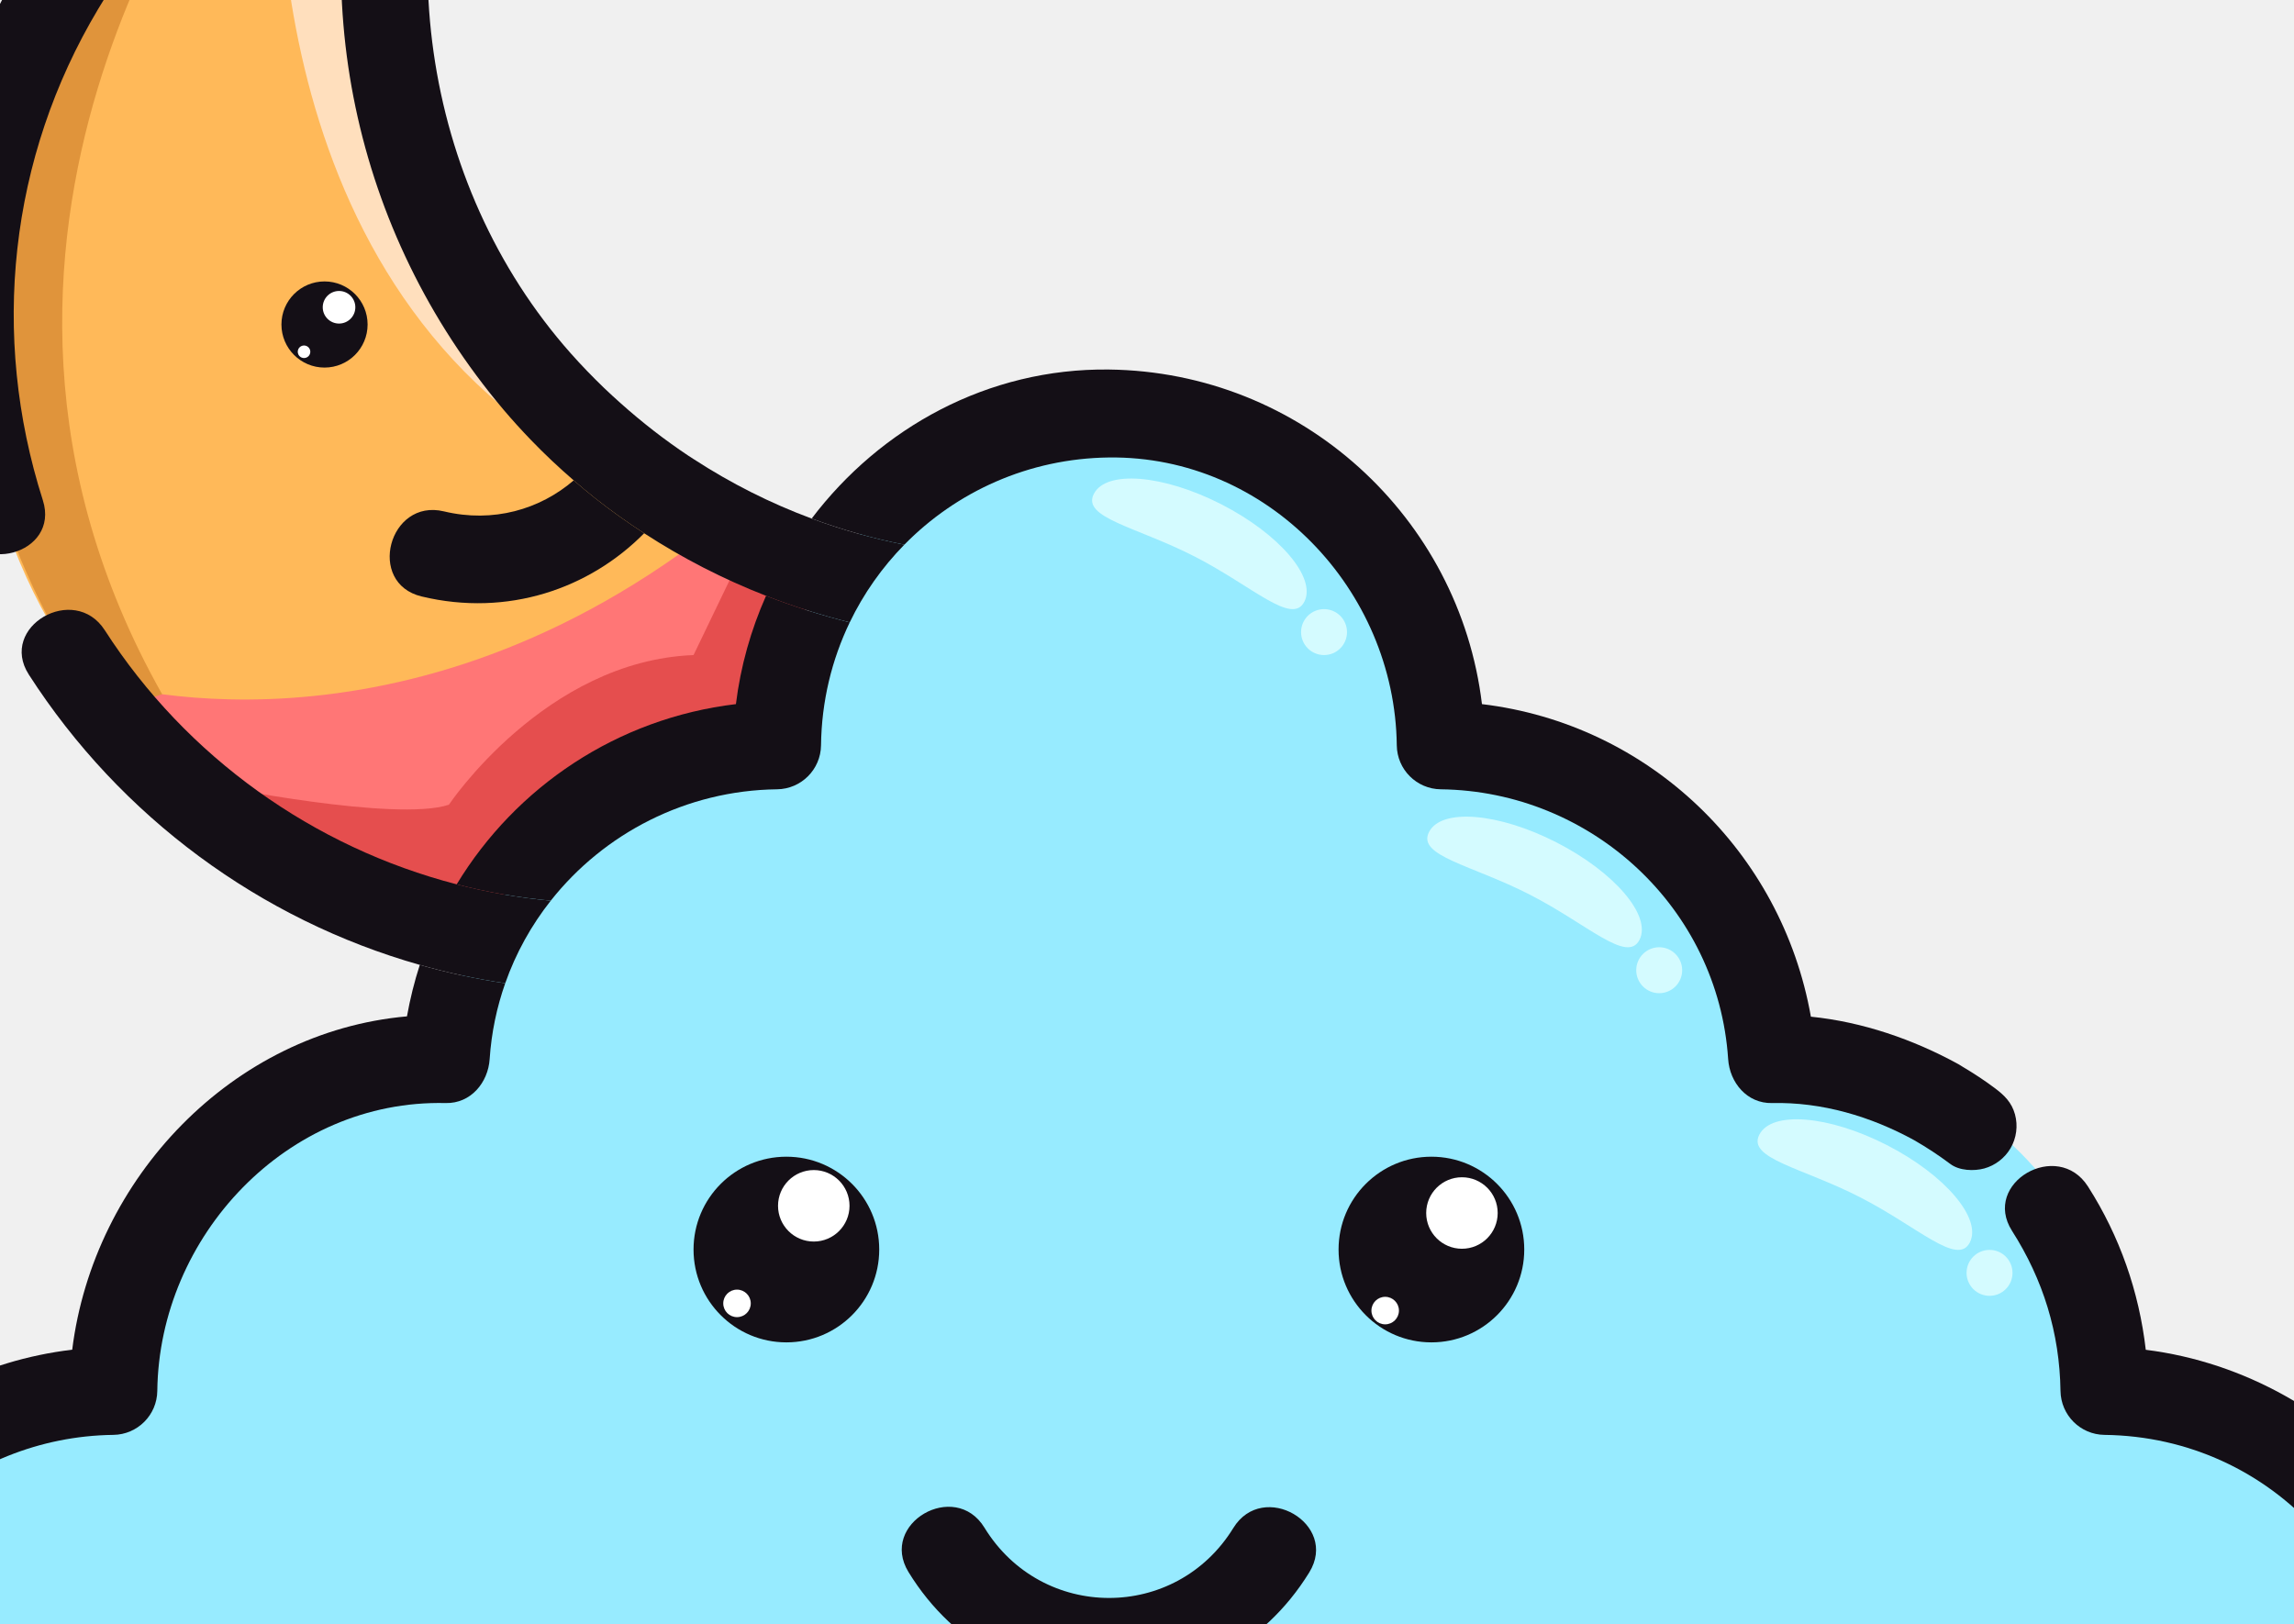
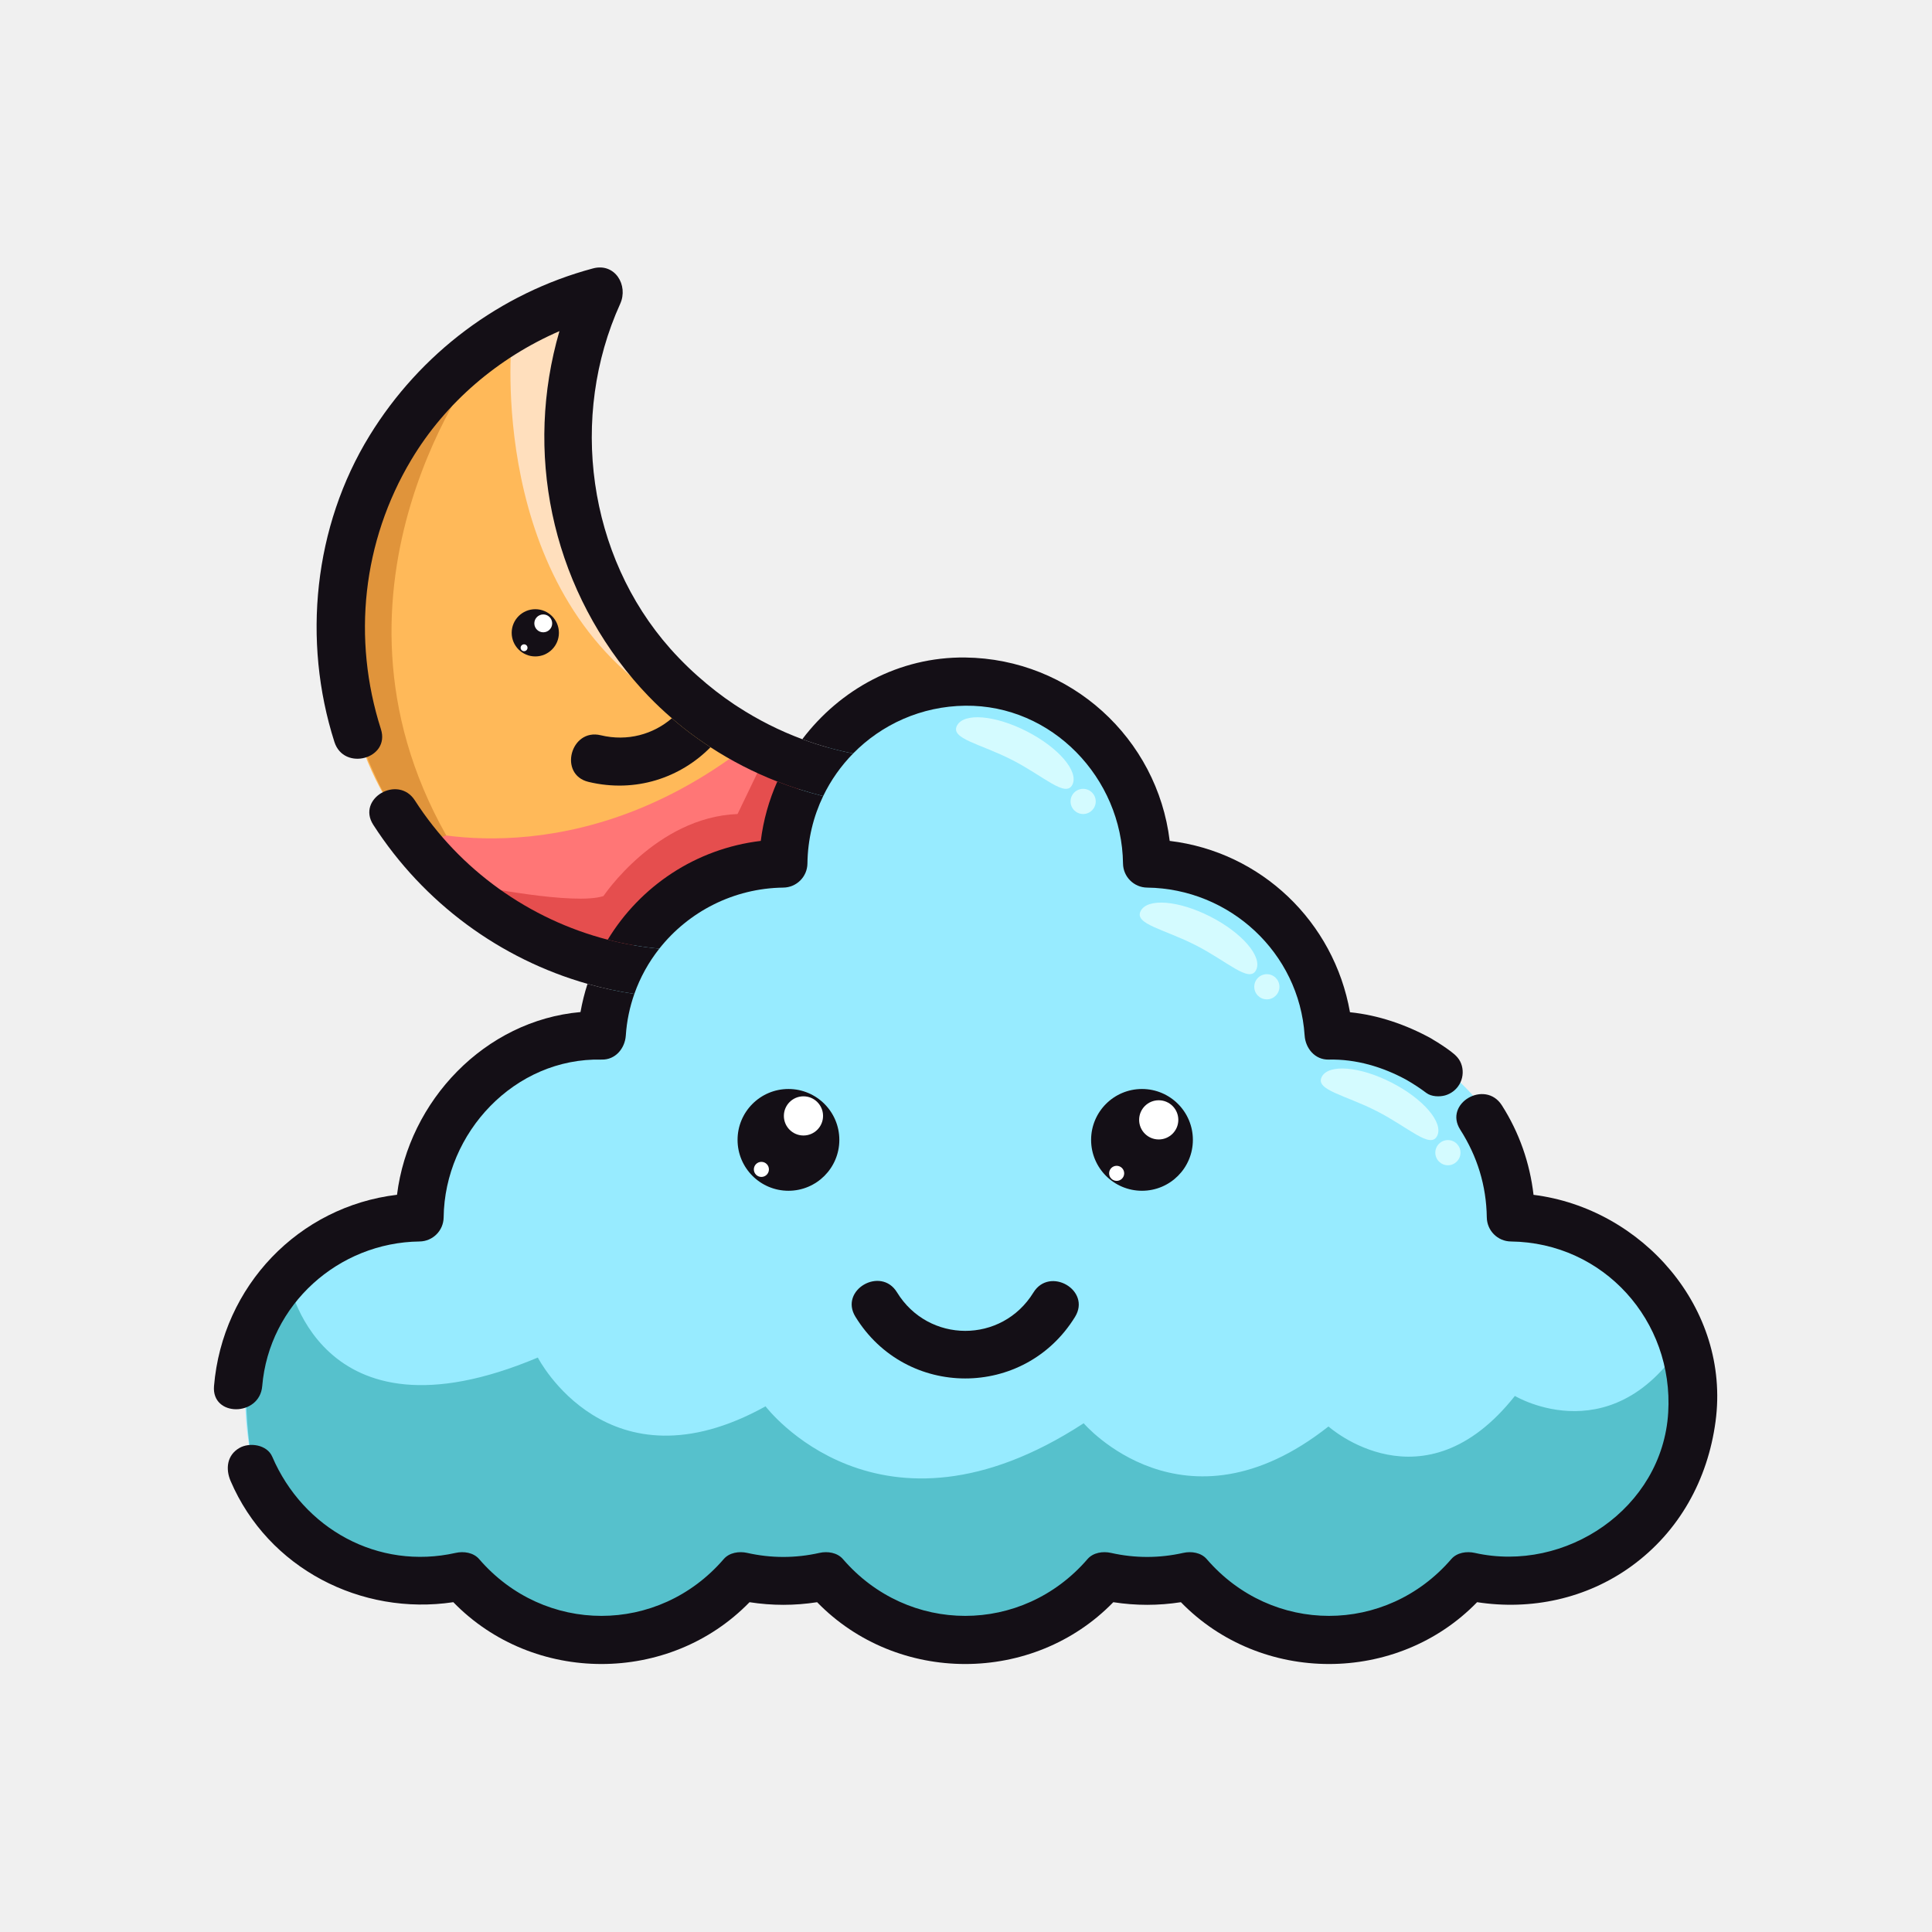
- <svg xmlns="http://www.w3.org/2000/svg" version="1.1" viewBox="277.84 2693.93 391.21 276.95">
+ <svg xmlns="http://www.w3.org/2000/svg" version="1.1" viewBox="166.63 2552.38 601.12 601.12" width="320" height="320">
  <g>
    <path fill="#97EBFF" d="M298.137,2931.548c0,0,1.75-56.316,54.875-59.41c0,0,8.831-51.761,55.645-51.094    c0,0,9.479-63.183,67.479-57.925c0,0,50.001,9.925,47.334,55.258c0,0,53.332,1.521,58.666,53.761c0,0,52,3.572,56.667,55.572    c0,0,49.334,7.334,56.667,51.334c0,0,5.332,73.999-67.334,60.666c0,0-37,51.215-88.833,1.607l-27.167-0.273    c0,0-40.667,47.334-86,2l-24.826-1.334c0,0-47.338,48.668-89.256-0.666c0,0-53.251,14.226-67.251-35.221    c0,0-7.333-33.447,6.667-50.113C251.47,2955.71,268.138,2929.386,298.137,2931.548z" />
    <path fill="#56C1CC" d="M256.166,2949.765c0,0,8.804,54.055,77.804,25c0,0,21.703,42.414,70.852,15.18    c0,0,35.311,46.766,98.979,5.266c0,0,31.169,36.5,76.169,1c0,0,29.5,26.5,58-9.5c0,0,31.844,19.146,54.172-19.677    c0,0,12.66,88.177-64.006,72.677c0,0-46,49.215-88.833,1.607l-27.167-0.273c0,0-50.334,44.834-86,2l-24.826-1.334    c0,0-47.154,48.898-86.247,2.699c0,0-57.427,8.027-70.26-38.586C244.803,3005.823,236.862,2960.319,256.166,2949.765z" />
    <g>
      <path fill="#D4FBFF" d="M500.276,2796.555c-2.099,4.097-8.797-2.634-18.709-7.712c-9.913-5.078-19.287-6.582-17.188-10.678     c2.099-4.098,11.835-3.301,21.748,1.777S502.374,2792.458,500.276,2796.555z" />
      <circle fill="#D4FBFF" cx="503.637" cy="2801.736" r="3.917" />
    </g>
    <g>
      <path fill="#D4FBFF" d="M557.435,2854.222c-2.099,4.096-8.797-2.634-18.709-7.712c-9.913-5.079-19.287-6.583-17.188-10.679     c2.099-4.097,11.835-3.301,21.748,1.777C553.198,2842.688,559.532,2850.125,557.435,2854.222z" />
      <circle fill="#D4FBFF" cx="560.795" cy="2859.403" r="3.917" />
    </g>
    <g>
      <path fill="#D4FBFF" d="M613.768,2905.837c-2.099,4.097-8.797-2.633-18.709-7.711c-9.913-5.078-19.287-6.582-17.188-10.679     s11.835-3.3,21.748,1.778S615.865,2901.741,613.768,2905.837z" />
      <circle fill="#D4FBFF" cx="617.128" cy="2911.019" r="3.917" />
    </g>
    <path fill="#FFB959" d="M350.947,2642.677c0,0-34.883,103.334,65.309,145.667l-4.309,31.308c0,0-37.494,2.797-51.247,31.161    c0,0-67.753-10.398-84.253-75.267C276.447,2775.546,250.447,2674.177,350.947,2642.677z" />
    <path fill="#FF7676" d="M292.529,2809.612c0,0,49.252,17.076,103.585-22.93h20.142l-7.35,32.969l-37.139,15.936l-11.067,15.226    C360.7,2850.813,306.877,2837.634,292.529,2809.612z" />
    <path fill="#FFDFBD" d="M325.835,2658.177c0,0-7.888,77,47.112,112l6.398-3.102c0,0-35.933-30.681-34.506-66.398l5.409-55.698    L325.835,2658.177z" />
    <path fill="#E0943B" d="M316.447,2664.177c0,0-54.906,70.319-10.953,148.16l-9.319,3.044c0,0-23.274-29.204-22.751-64.204    C273.424,2751.177,272.553,2686.184,316.447,2664.177z" />
    <path fill="#E54E4E" d="M314.447,2827.89c0,0,30.891,6.287,39.945,3.287c0,0,16.389-24.548,41.722-25.523l8.333-17.31    l11.809,2.333l-3.721,24.704l-33.189,10.796l-18.646,24.636C360.7,2850.813,323.4,2843.442,314.447,2827.89z" />
    <g>
      <path fill="#140F16" d="M643.773,2924.14c-1.147-9.896-4.428-19.344-9.857-27.852c-5.186-8.126-18.172-0.61-12.951,7.57     c5.319,8.337,8.117,17.394,8.265,27.294c0.062,4.125,3.366,7.45,7.5,7.5c28.856,0.349,50.672,24.692,48.943,53.255     c-1.803,29.78-31.927,49.989-60.192,43.638c-2.492-0.56-5.527-0.124-7.297,1.929c-20.313,23.559-55.784,23.557-76.098,0     c-1.77-2.053-4.805-2.488-7.297-1.929c-7.476,1.681-15.021,1.68-22.496,0c-2.492-0.56-5.527-0.124-7.297,1.929     c-20.313,23.558-55.785,23.558-76.098,0c-1.771-2.053-4.806-2.488-7.298-1.929c-7.475,1.681-15.021,1.681-22.496,0     c-2.492-0.56-5.527-0.124-7.298,1.929c-20.31,23.56-55.785,23.557-76.096,0c-1.771-2.053-4.806-2.488-7.298-1.929     c-24.148,5.428-47.447-7.499-57.077-29.934c-1.613-3.76-7.064-4.563-10.261-2.69c-3.848,2.253-4.304,6.504-2.69,10.261     c11.688,27.23,40.637,41.998,69.289,37.699c24.935,25.646,67.227,25.651,92.164,0.007c7.013,1.088,14.018,1.089,21.03,0     c24.938,25.64,67.219,25.64,92.156-0.001c7.014,1.089,14.02,1.089,21.033,0c24.938,25.642,67.225,25.642,92.16-0.005     c16.801,2.581,33.979-1.058,47.931-11.139c14.954-10.806,23.838-26.982,26.26-45.106     C705.111,2959.43,677.525,2928.358,643.773,2924.14z" />
      <path fill="#140F16" d="M248.217,2983.648c2.13-25.376,23.723-44.687,48.948-44.996c4.125-0.051,7.45-3.374,7.5-7.5     c0.318-26.37,22.118-49.73,49.179-49.094c4.288,0.101,7.236-3.498,7.5-7.5c0.298-4.519,1.22-8.85,2.655-12.933     c-4.938-0.731-9.803-1.777-14.569-3.13c-0.921,2.843-1.652,5.773-2.187,8.777c-29.772,2.634-53.454,27.615-57.087,56.85     c-30.551,3.642-54.321,28.324-56.939,59.525C232.407,2993.293,247.414,2993.215,248.217,2983.648z" />
      <circle fill="#140F16" cx="521.947" cy="2907.041" r="15.833" />
      <circle fill="#140F16" cx="411.947" cy="2907.041" r="15.833" />
      <path fill="#140F16" d="M488.167,2954.534c-9.813,15.943-32.672,15.893-42.445-0.061c-5.041-8.232-18.02-0.703-12.951,7.57     c15.691,25.617,52.609,25.635,68.348,0.061C506.204,2953.841,493.226,2946.313,488.167,2954.534z" />
      <path fill="#140F16" d="M410.354,2828.546c4.125-0.051,7.45-3.375,7.5-7.5c0.091-7.516,1.842-14.619,4.897-20.971     c-4.851-1.207-9.62-2.716-14.274-4.529c-2.58,5.808-4.344,12.021-5.137,18.472c-20.232,2.417-37.515,14.083-47.619,30.736     c5.242,1.355,10.607,2.294,16.047,2.785C380.825,2836.076,394.85,2828.735,410.354,2828.546z" />
      <path fill="#140F16" d="M466.947,2771.953c27.03-0.327,48.773,22.558,49.095,49.093c0.05,4.125,3.375,7.449,7.5,7.5     c25.671,0.313,47.308,20.215,49.01,46.013c0.264,4.002,3.212,7.601,7.5,7.5c8.474-0.199,16.823,2.274,24.2,6.318     c2.15,1.233,4.215,2.592,6.198,4.078c1.523,1.143,4.025,1.239,5.779,0.757c1.874-0.516,3.5-1.771,4.481-3.447     c1.016-1.731,1.289-3.843,0.757-5.779c-0.563-2.049-1.812-3.256-3.447-4.481c-1.747-1.311-3.569-2.503-5.445-3.615     c-0.254-0.15-0.497-0.316-0.753-0.463c-7.707-4.227-16.344-7.21-25.16-8.1c-4.98-28.163-27.615-49.898-56.094-53.308     c-3.835-31.892-30.789-56.669-63.621-57.065c-20.655-0.25-38.979,9.961-50.691,25.417c5.141,1.907,10.427,3.398,15.813,4.451     C440.949,2777.775,453.269,2772.118,466.947,2771.953z" />
      <circle fill="#140F16" cx="333.182" cy="2749.274" r="7.347" />
      <path fill="#140F16" d="M375.675,2775.86c-5.728,4.934-13.716,7.308-22.136,5.285c-9.385-2.257-13.239,12.245-3.805,14.511     c14.718,3.536,28.645-1.339,37.957-10.779c-2.862-1.86-5.654-3.839-8.345-5.967C378.1,2777.925,376.881,2776.901,375.675,2775.86     z" />
      <path fill="#140F16" d="M371.768,2847.539c-5.439-0.491-10.805-1.43-16.047-2.785c-24.37-6.304-46.064-21.653-60.01-43.336     c-5.213-8.104-18.202-0.592-12.953,7.57c15.674,24.368,39.578,41.82,66.672,49.508c4.767,1.353,9.632,2.398,14.569,3.13     C365.81,2856.476,368.454,2851.731,371.768,2847.539z" />
      <path fill="#140F16" d="M432.069,2786.821c-5.387-1.053-10.673-2.544-15.813-4.451c-7.03-2.607-13.776-6.006-20.123-10.136     c-0.31-0.201-0.623-0.396-0.931-0.601c-4.025-2.682-7.874-5.675-11.53-8.945c-0.942-0.842-1.879-1.691-2.794-2.571     c-1.967-1.894-3.877-3.865-5.71-5.932c-25.677-28.965-31.493-72.193-15.572-107.275c2.616-5.766-1.625-12.851-8.471-11.017     c-28.975,7.763-53.786,26.46-69.486,51.984c-17.404,28.294-21.018,63.865-10.957,95.355c2.933,9.178,17.417,5.254,14.465-3.986     c-8.999-28.165-5.73-58.417,9.444-83.798c10.715-17.924,27.114-31.796,46.103-40.043c-10.904,37.469-2.694,77.953,23.014,108.398     c1.504,1.781,3.07,3.494,4.674,5.162c2.331,2.424,4.771,4.715,7.294,6.894c1.206,1.041,2.425,2.064,3.671,3.05     c2.691,2.128,5.483,4.106,8.345,5.967c6.557,4.264,13.524,7.841,20.786,10.669c4.654,1.813,9.424,3.322,14.274,4.529     C425.122,2795.147,428.283,2790.677,432.069,2786.821z" />
    </g>
    <g>
      <circle fill="#FFFFFF" cx="527.154" cy="2900.811" r="6.096" />
      <circle fill="#FFFFFF" cx="514.064" cy="2917.452" r="2.346" />
    </g>
    <g>
      <circle fill="#FFFFFF" cx="416.618" cy="2899.582" r="6.096" />
      <circle fill="#FFFFFF" cx="403.527" cy="2916.224" r="2.346" />
    </g>
    <g>
      <circle fill="#FFFFFF" cx="335.658" cy="2746.335" r="2.779" />
      <circle fill="#FFFFFF" cx="329.689" cy="2753.924" r="1.07" />
    </g>
  </g>
</svg>
